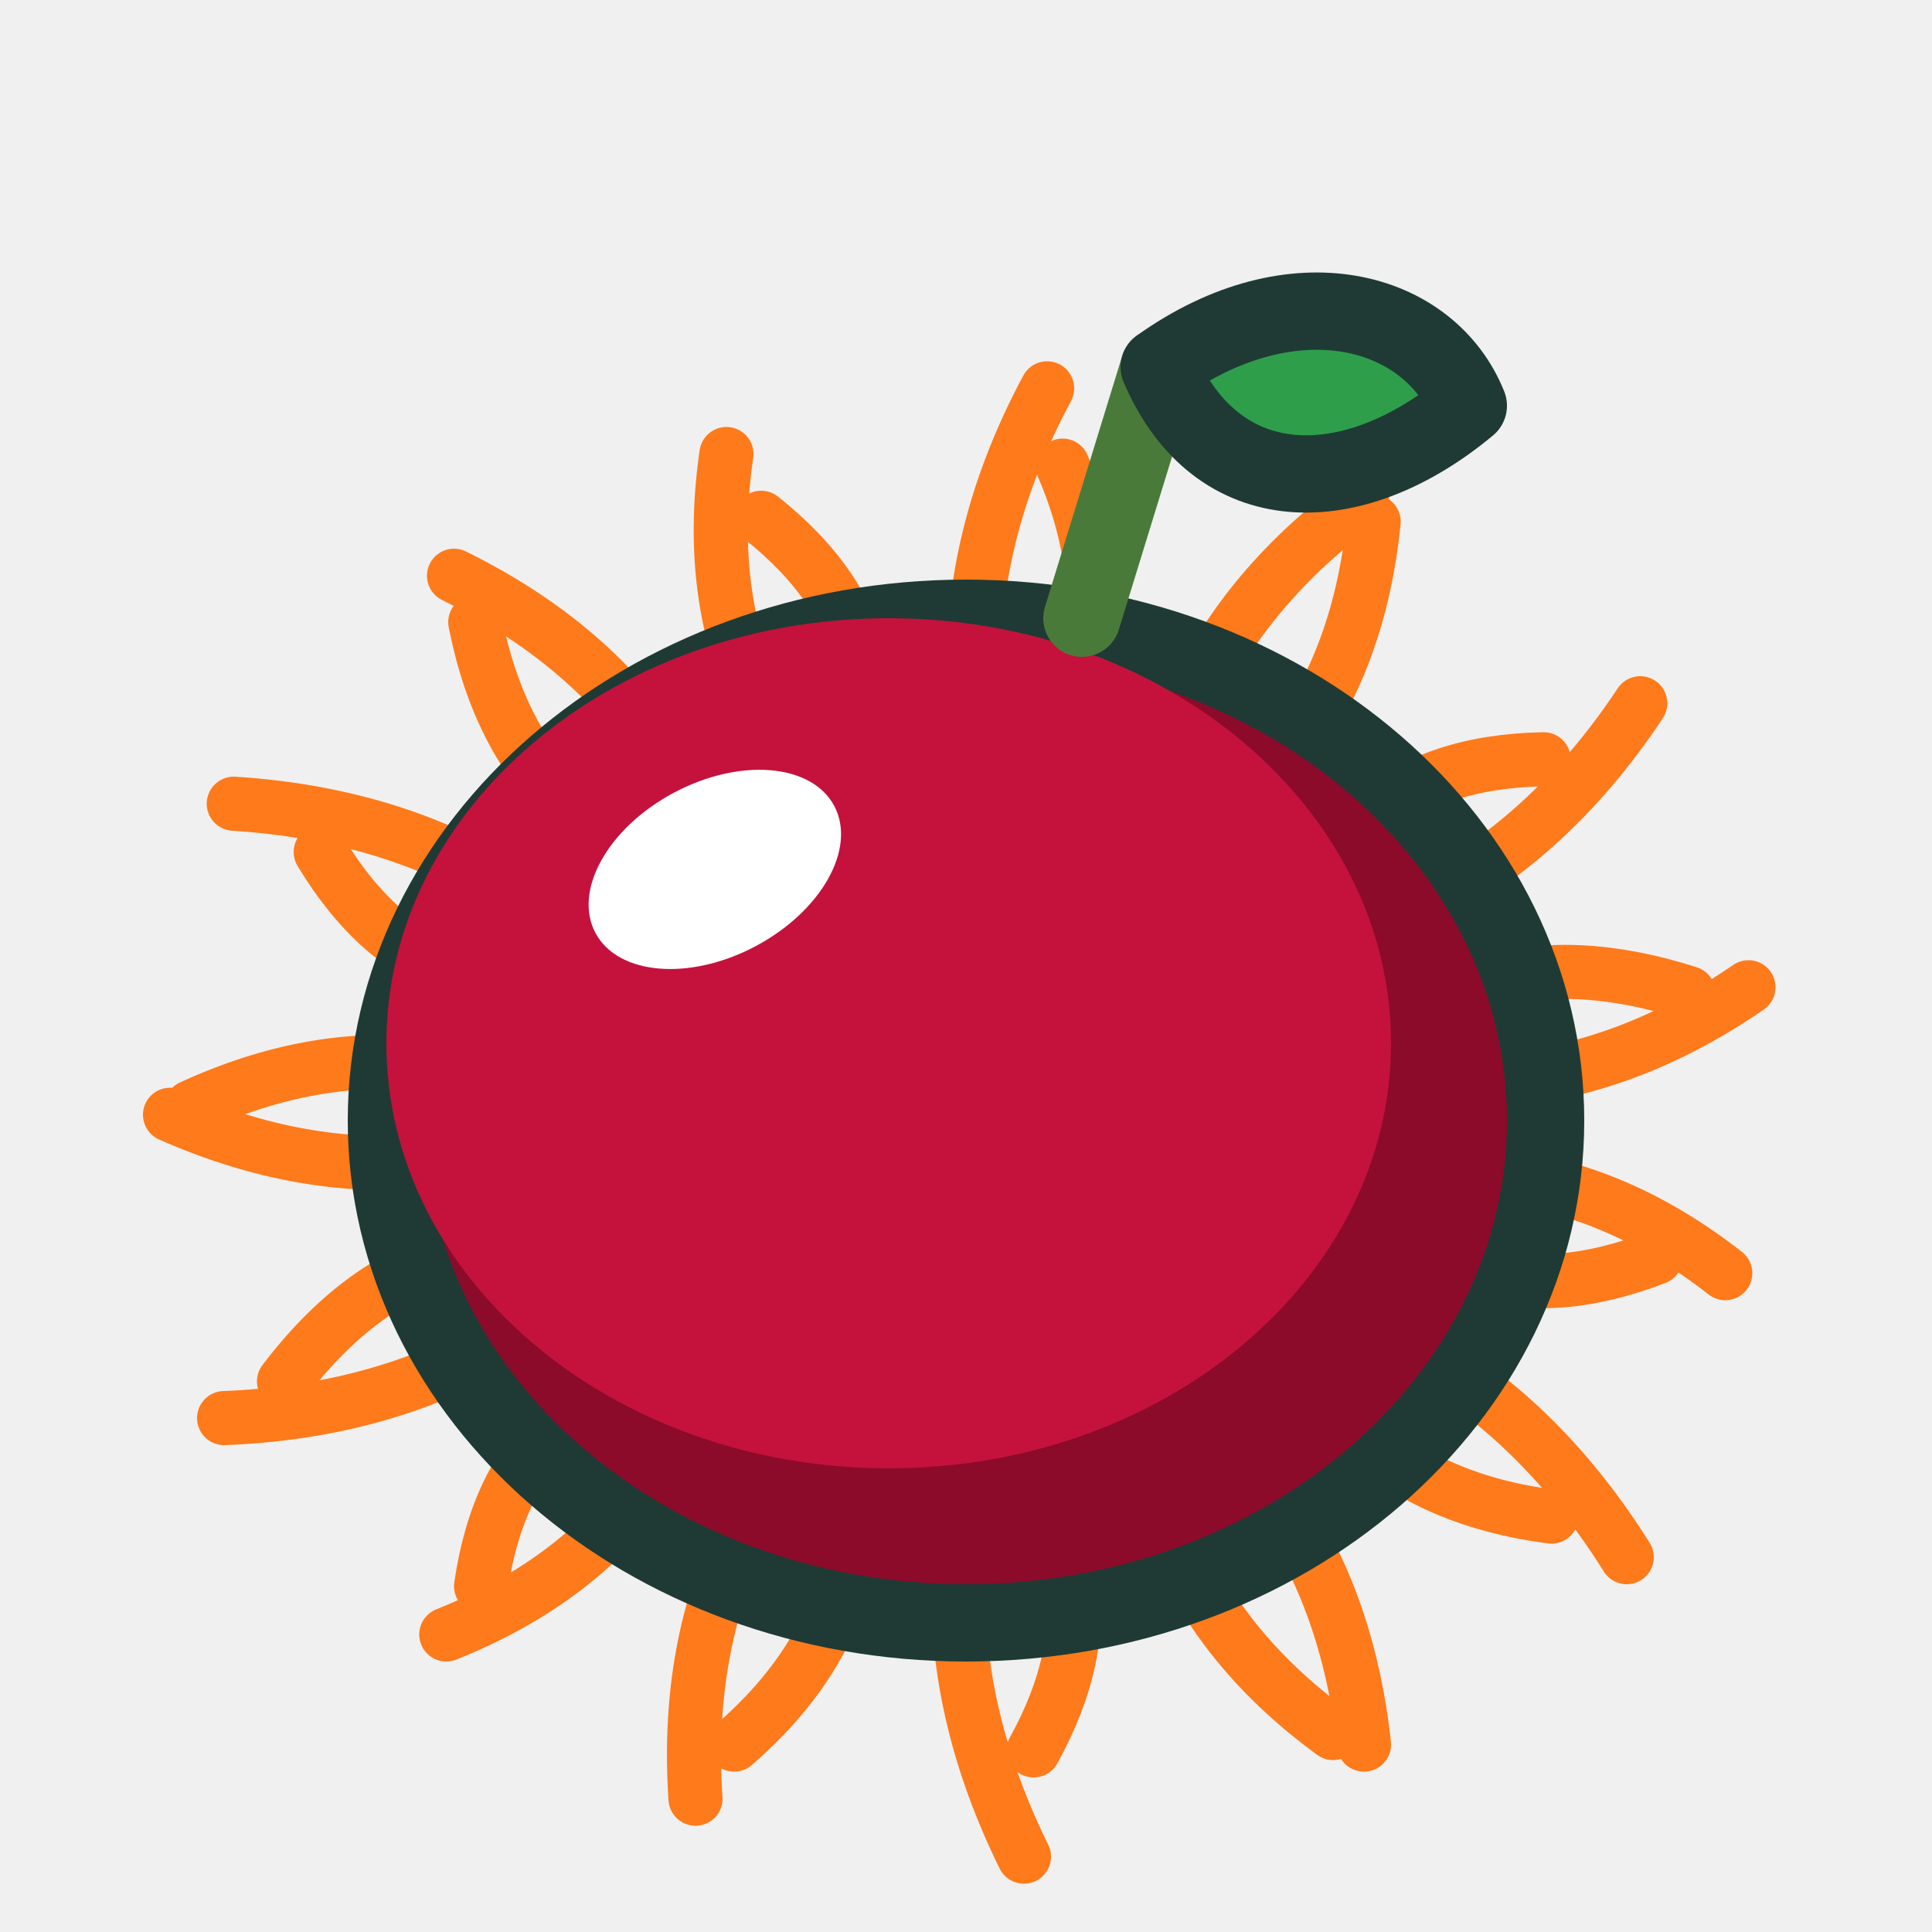
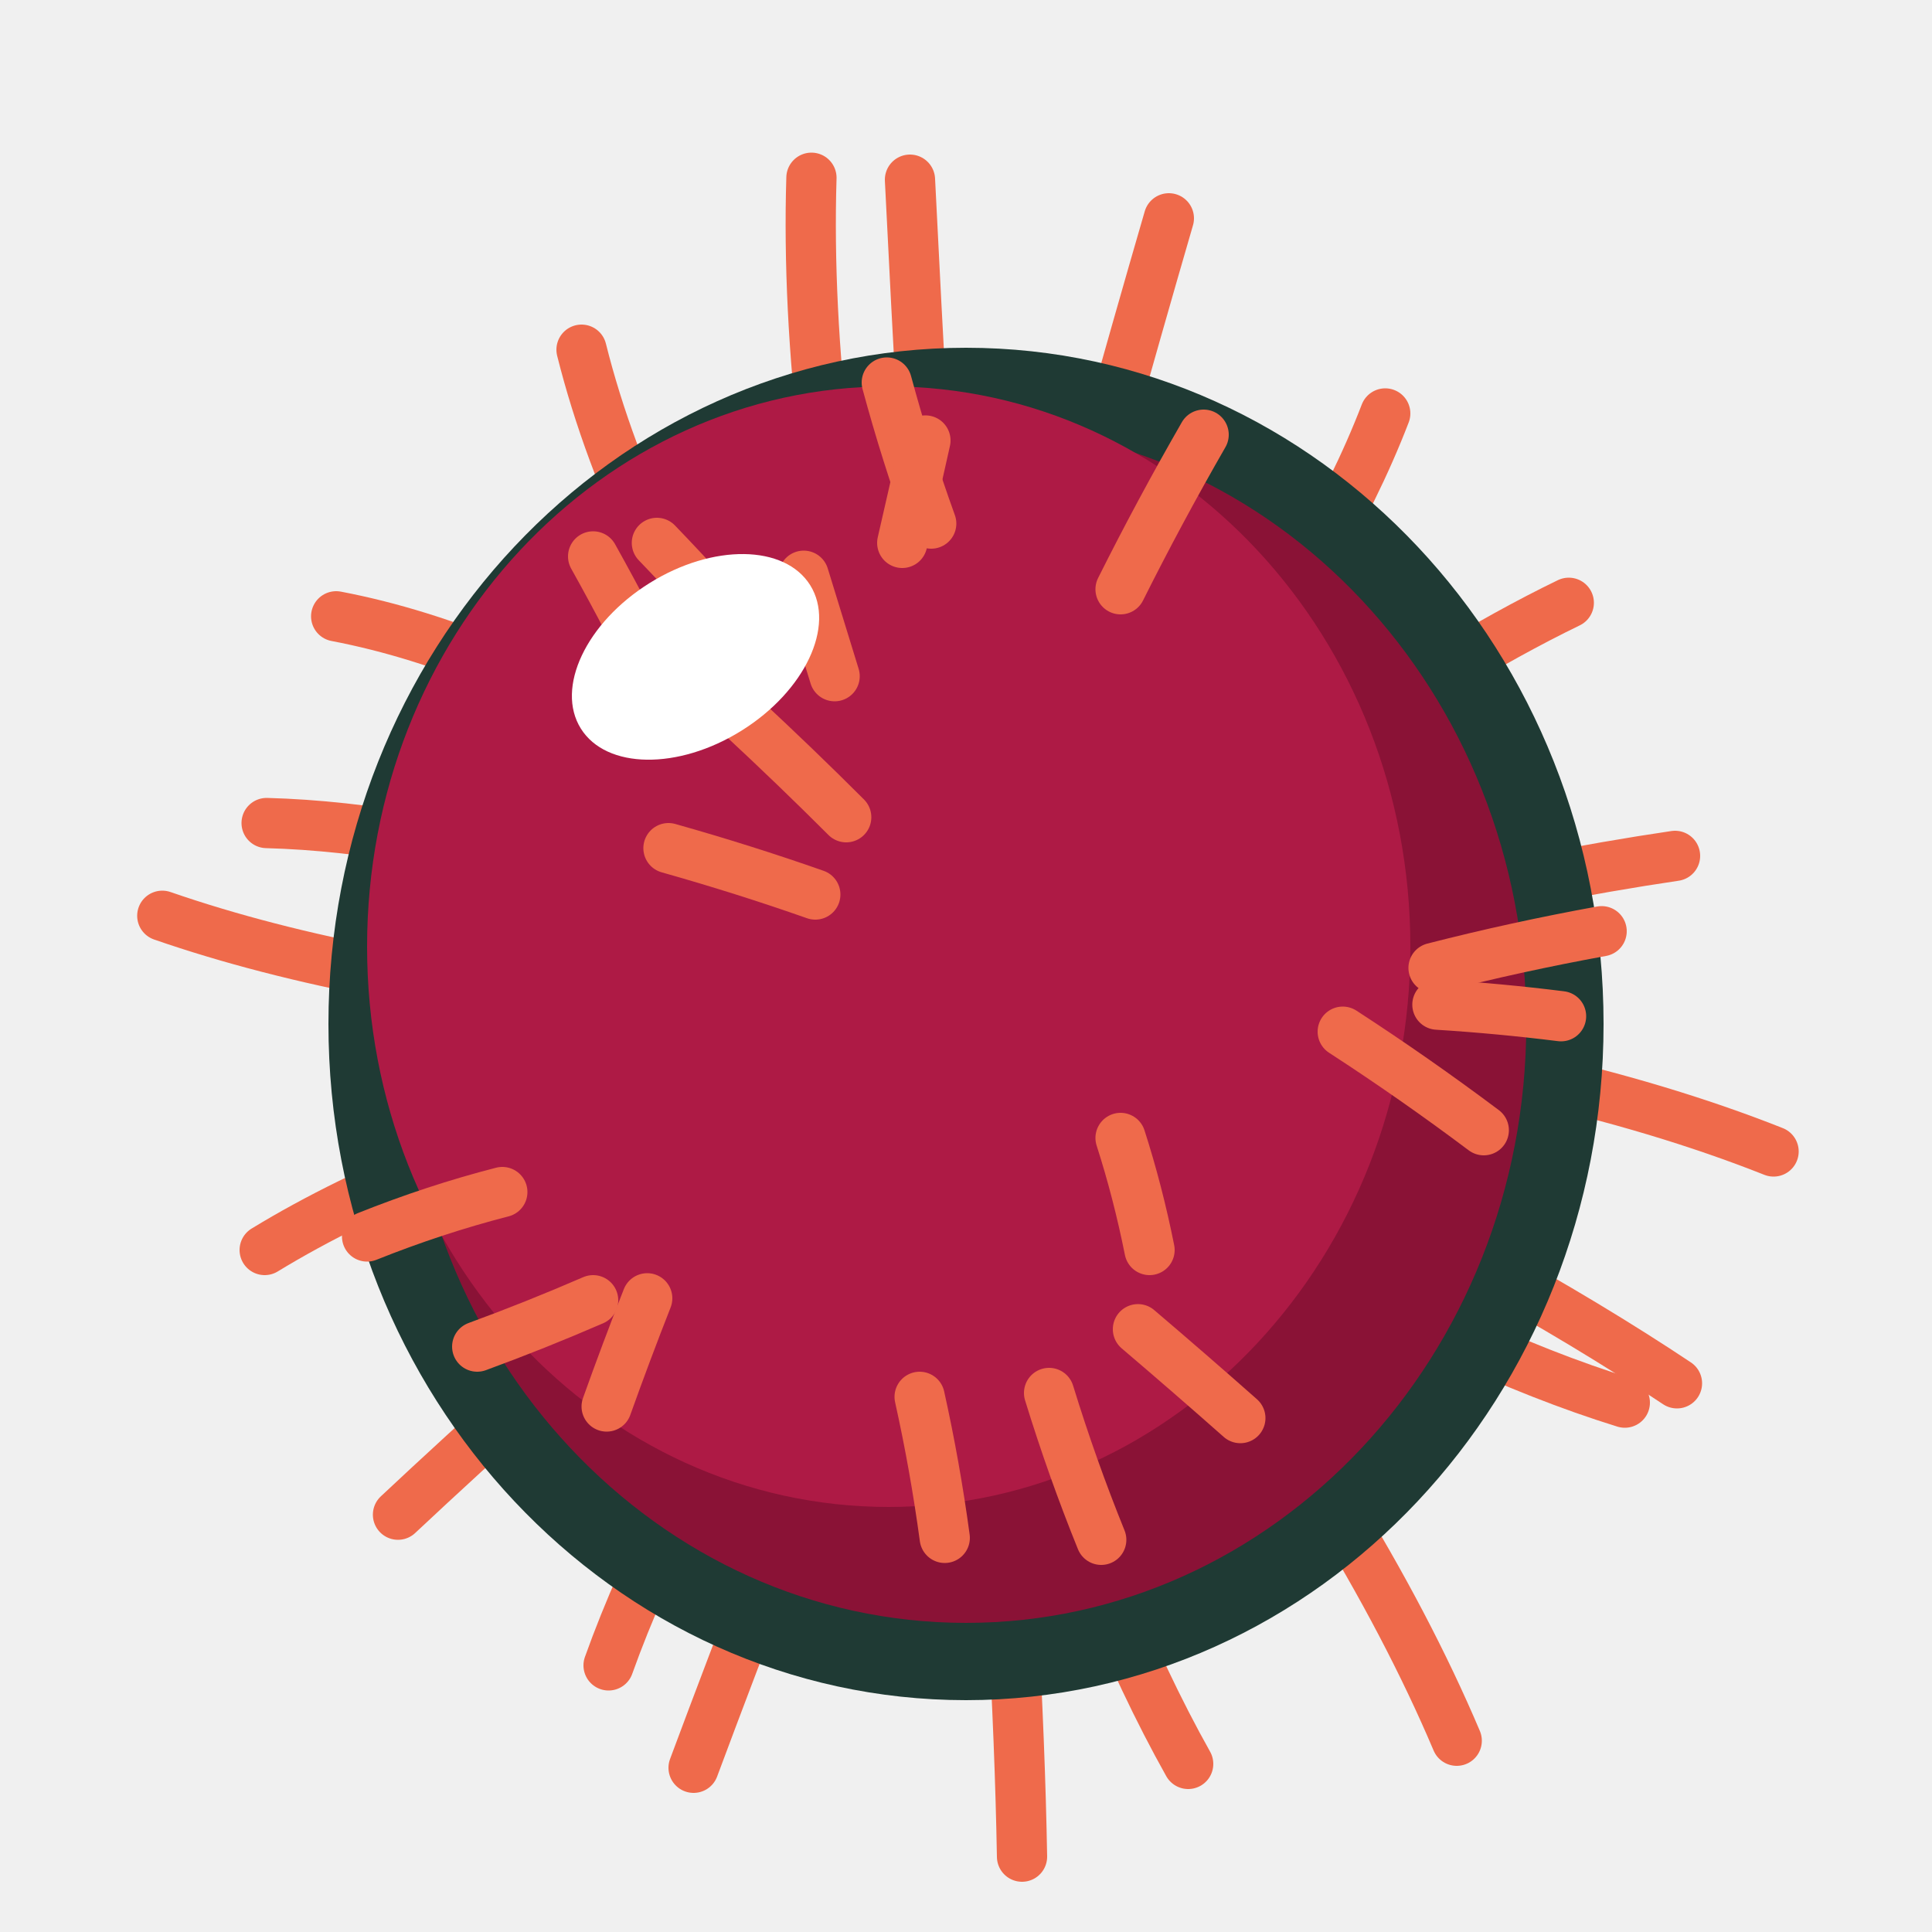
<svg xmlns="http://www.w3.org/2000/svg" viewBox="0 0 100 100" fill="none" stroke="#1F3A34" stroke-width="4" stroke-linecap="round" stroke-linejoin="round">
-   <g stroke="#FF7A1A" stroke-width="2.8">
-     <path d="M77.8 60.9Q83.8 61.6 89.3 65.9" />
-     <path d="M76.5 65.8Q80.5 67.1 85.7 65.1" />
-     <path d="M74 70.3Q80 73.9 84.2 80.6" />
-     <path d="M70.5 74.3Q74.2 77.7 80.3 78.5" />
-     <path d="M66.1 77.6Q69.8 82.9 70.6 90.3" />
-     <path d="M61 80.1Q63.4 85.6 69 89.7" />
-     <path d="M55.4 81.5Q56.2 85.7 53.5 90.6" />
-     <path d="M49.6 82Q49.5 89 53 96.1" />
-     <path d="M43.8 81.4Q42.6 86.3 38 90.3" />
-     <path d="M38.2 79.8Q35.5 85.7 36 93.1" />
-     <path d="M33.2 77.2Q29.6 82 23.1 84.6" />
-     <path d="M28.9 73.8Q25.7 76.6 24.9 82.1" />
-     <path d="M25.5 69.7Q19.4 73.1 11.6 73.4" />
-     <path d="M23.2 65.1Q18.5 66.5 14.7 71.5" />
-     <path d="M22.1 60.1Q15.6 60.7 8.8 57.7" />
-     <path d="M22.2 55.1Q16.2 54.4 9.9 57.3" />
-     <path d="M23.5 50.2Q19.5 48.9 16.6 44.1" />
-     <path d="M26 45.7Q20 42.1 12.1 41.6" />
-     <path d="M29.5 41.7Q25.8 38.3 24.6 32.2" />
-     <path d="M33.9 38.4Q30.2 33.1 23.5 29.8" />
-     <path d="M39 35.9Q36.6 30.4 37.6 23.5" />
-     <path d="M44.6 34.5Q43.8 30.3 39.4 26.8" />
-     <path d="M50.4 34Q50.5 27 54.2 20.1" />
-     <path d="M56.2 34.6Q57.4 29.7 55 24.1" />
-     <path d="M61.8 36.2Q64.5 30.3 70.5 25.9" />
-     <path d="M66.8 38.8Q70.4 34 71.1 27" />
-     <path d="M71.1 42.2Q74.3 39.4 79.9 39.3" />
-     <path d="M74.5 46.3Q80.6 42.9 84.9 36.4" />
-     <path d="M76.8 50.9Q81.5 49.5 87.4 51.4" />
-     <path d="M77.9 55.9Q84.4 55.3 90.5 51.1" />
+   <g stroke="#EF6A4B" stroke-width="2.6">
+     <path d="M78.8 55.7Q86 57.3 91.8 59.6" />
+     <path d="M76.5 65.4Q82.3 68.6 86.8 71.6" />
+     <path d="M75.2 69.1Q79.9 71.3 84.1 72.6" />
+     <path d="M68.9 77.7Q72.9 84.2 75.4 90.1" />
+     <path d="M57.1 82Q59.2 87.2 61.5 91.3" />
+     <path d="M52.4 83.4Q52.8 90.4 52.9 96.1" />
+     <path d="M40.2 80.2Q37.8 86.4 35.9 91.5" />
+     <path d="M35.5 77.2Q33 82 31.5 86.2" />
+     <path d="M27.8 71.8Q23.8 75.4 20.6 78.4" />
+     <path d="M23.1 60.1Q17.8 62.2 13.7 64.7" />
+     <path d="M20 50.4Q13.6 49.2 8.4 47.4" />
+     <path d="M22.1 43.5Q17.6 42.7 13.8 42.6" />
+     <path d="M26.1 34.6Q21.6 32.7 17.4 31.9" />
+     <path d="M34.1 28.9Q31.4 23.3 30.1 18.1" />
+     <path d="M42.7 23.3Q41.8 15.7 42 9.2" />
+     <path d="M47.8 22.7Q47.4 15.4 47.1 9.3" />
+     <path d="M57 23.6Q58.9 16.8 60.5 11.3" />
+     <path d="M67.7 29.5Q70.2 25.3 71.7 21.4" />
+     <path d="M74.5 34.9Q78.1 32.7 81.2 31.2" />
+     <path d="M79.2 45.6Q83.3 44.8 86.7 44.3" />
  </g>
-   <ellipse cx="50" cy="58" rx="30" ry="26" fill="#8C0B2A" />
-   <ellipse cx="46" cy="54" rx="26" ry="22" fill="#C4123C" stroke="none" />
-   <ellipse cx="37" cy="45" rx="7" ry="4.5" fill="#FFFFFF" stroke="none" transform="rotate(-28 37 45)" />
-   <path d="M56 32 60 19" stroke="#4A7A3A" />
-   <path d="M60 19c7-5 14-3 16 2-6 5-13 5-16-2Z" fill="#2E9E4B" />
+   <ellipse cx="50" cy="53" rx="31" ry="33" fill="#8A1236" />
+   <ellipse cx="46" cy="49" rx="27" ry="29" fill="#AE1A45" stroke="none" />
+   <g stroke="#EF6A4B" stroke-width="2.6" stroke-linecap="round">
+     <path d="M34.3 35.7Q32.6 32.2 30.7 28.8" />
+     <path d="M39 33.6Q36.6 30.8 34 28.1" />
+     <path d="M54.3 72.1Q55.5 76 57 79.7" />
+     <path d="M58 30.5Q60 26.5 62.3 22.5" />
+     <path d="M47.6 72.3Q48.4 75.9 48.9 79.6" />
+     <path d="M58.9 68.8Q61.6 71.1 64.2 73.4" />
+     <path d="M26 61.7Q22.5 62.6 19 64" />
+     <path d="M42.2 46.3Q38.5 45 34.6 43.9" />
+     <path d="M58 58.9Q58.9 61.7 59.5 64.7" />
+     <path d="M43.2 35Q42.4 32.4 41.6 29.8" />
+     <path d="M48.2 27.1Q46.9 23.5 45.9 19.8" />
+     <path d="M74.2 50.1Q78.5 49 82.9 48.2" />
+     <path d="M74.4 52Q77.6 52.2 80.8 52.6" />
+     <path d="M69.5 53.4Q73.2 55.8 76.8 58.5" />
+     <path d="M46.7 28.1Q47.3 25.5 47.9 22.8" />
+     <path d="M43.8 42.3Q41.2 39.7 38.4 37.1" />
+     <path d="M33.5 67.2Q32.4 70 31.4 72.8" />
+     <path d="M30.7 67.3Q27.7 68.6 24.7 69.7" />
+   </g>
+   <ellipse cx="36" cy="34" rx="7" ry="4.5" fill="#FFFFFF" stroke="none" transform="rotate(-32 36 34)" />
</svg>
